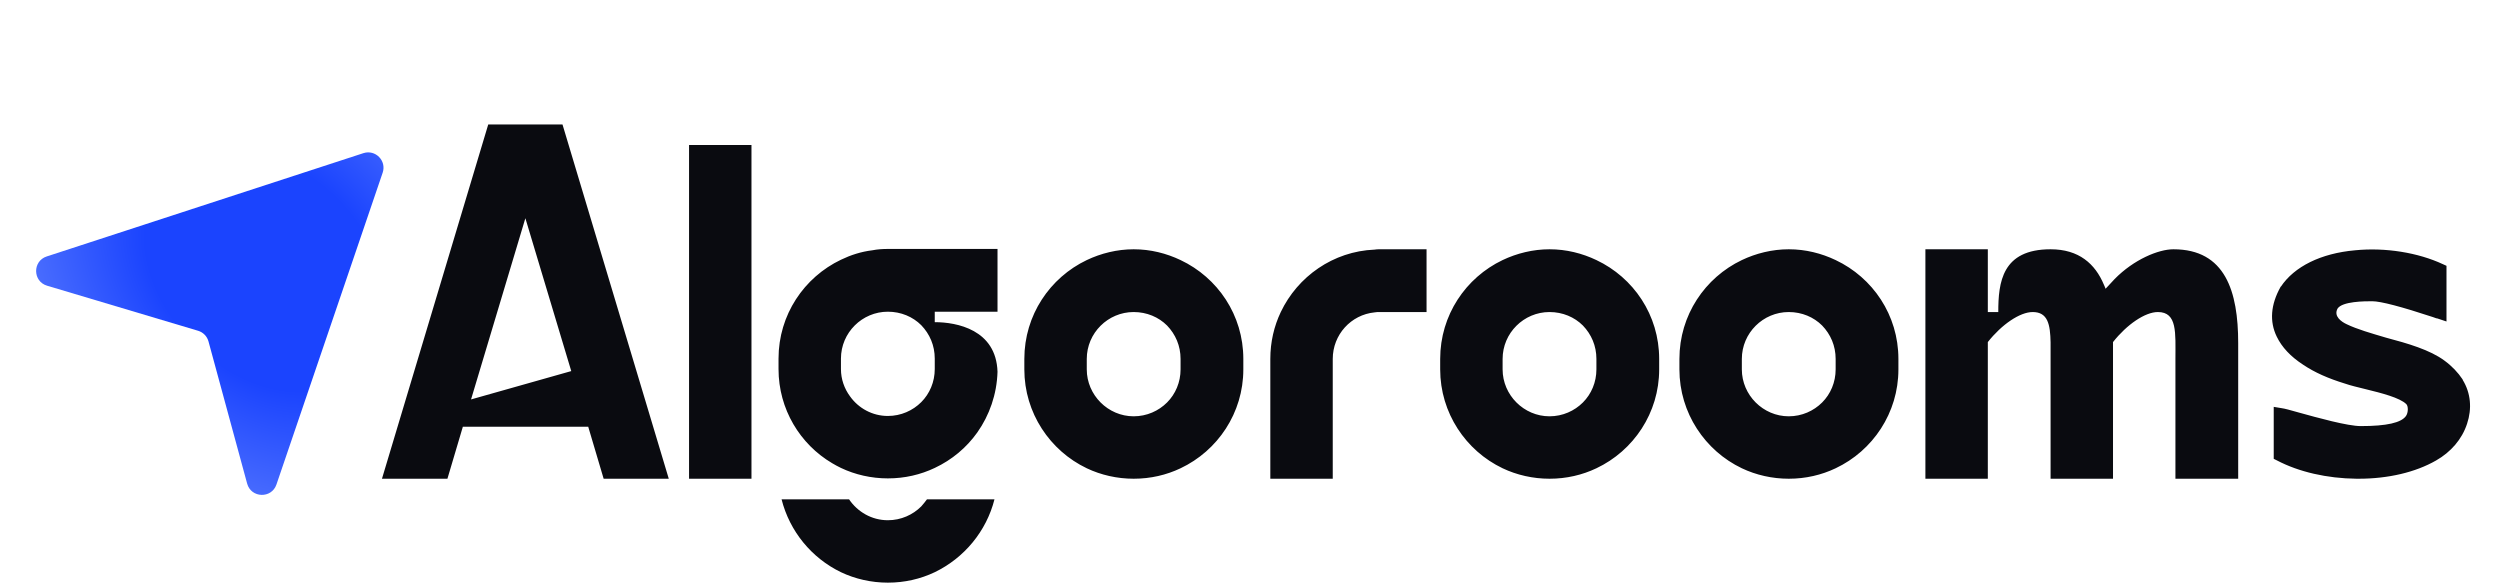
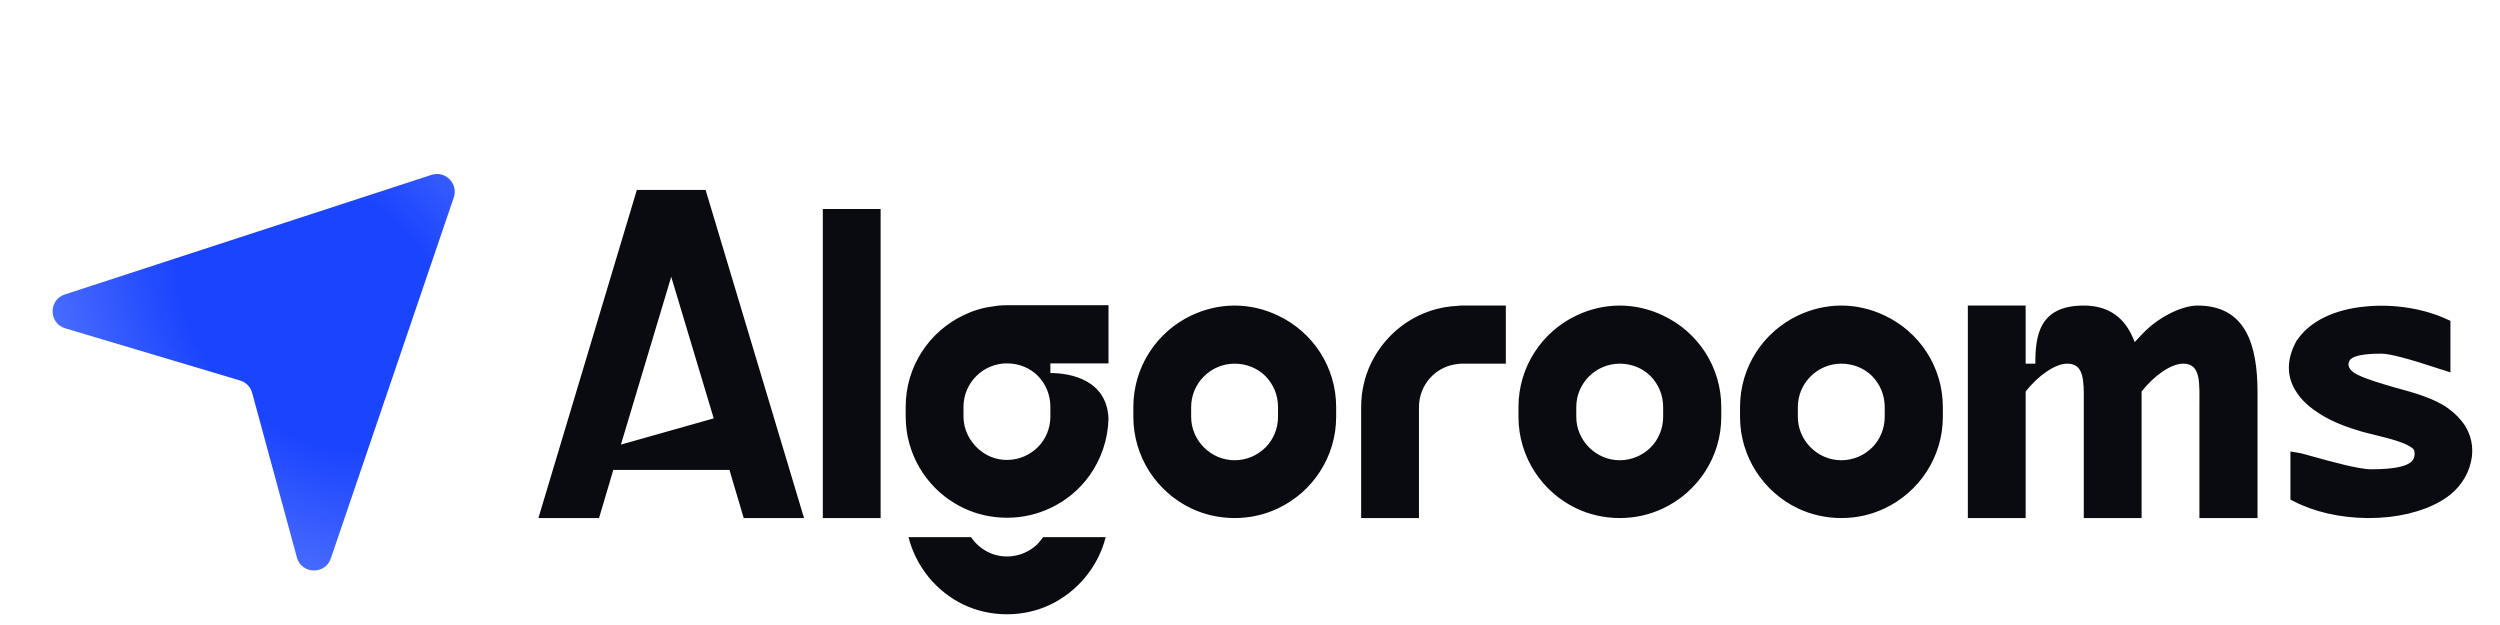
- <svg xmlns="http://www.w3.org/2000/svg" width="163" height="38" viewBox="0 0 163 38" fill="none">
-   <path d="M23.693 9.986C24.476 9.731 25.215 10.479 24.95 11.259L18.025 31.589C17.707 32.523 16.372 32.481 16.113 31.529L13.594 22.262C13.503 21.928 13.247 21.665 12.915 21.566L3.07 18.628C2.13 18.348 2.113 17.024 3.046 16.72L23.693 9.986Z" fill="url(#paint0_radial_1464_1126)" />
-   <path d="M31.834 8.113H36.674L43.604 31.213H39.358L38.346 27.803V27.825H30.184V27.803L29.172 31.213H24.904L31.834 8.113ZM30.712 26.043L37.246 24.195L34.254 14.229L30.712 26.043ZM44.926 31.213V9.455H48.996V31.213H44.926ZM60.066 33.017C60.198 32.863 60.33 32.709 60.44 32.555H64.84C64.312 34.645 62.86 36.383 60.946 37.307C60.022 37.747 58.988 37.989 57.888 37.989C56.81 37.989 55.754 37.747 54.83 37.307C52.916 36.383 51.486 34.645 50.958 32.555H55.358C55.908 33.369 56.832 33.919 57.888 33.919C58.746 33.919 59.516 33.567 60.066 33.017ZM56.876 16.319C57.206 16.253 57.558 16.231 57.888 16.231H65.038V20.323H60.946V21.005C62.376 21.005 64.95 21.489 65.038 24.239C64.994 25.713 64.51 27.077 63.718 28.199C63.014 29.189 62.068 29.981 60.946 30.509C60.022 30.949 58.988 31.191 57.888 31.191C56.81 31.191 55.754 30.949 54.83 30.509C54.632 30.421 54.456 30.311 54.258 30.201C52.168 28.969 50.76 26.681 50.76 24.063V23.381C50.76 20.521 52.432 18.079 54.83 16.935C55.468 16.627 56.15 16.407 56.876 16.319ZM60.946 23.381C60.946 22.523 60.616 21.775 60.066 21.203C59.516 20.653 58.746 20.323 57.888 20.323C56.216 20.323 54.83 21.687 54.83 23.381V24.063C54.83 24.723 55.05 25.339 55.424 25.845C55.974 26.615 56.876 27.121 57.888 27.121C58.746 27.121 59.516 26.769 60.066 26.219C60.616 25.669 60.946 24.899 60.946 24.063V23.381ZM76.973 16.957C79.393 18.101 81.065 20.543 81.065 23.403V24.085C81.065 26.923 79.393 29.387 76.973 30.531C76.049 30.971 75.015 31.213 73.915 31.213C72.837 31.213 71.781 30.971 70.857 30.531C68.459 29.387 66.787 26.923 66.787 24.085V23.403C66.787 20.543 68.459 18.101 70.857 16.957C71.781 16.517 72.837 16.253 73.915 16.253C75.015 16.253 76.049 16.517 76.973 16.957ZM76.973 24.085V23.403C76.973 22.545 76.643 21.797 76.093 21.225C75.543 20.675 74.773 20.345 73.915 20.345C72.243 20.345 70.857 21.709 70.857 23.403V24.085C70.857 25.757 72.243 27.143 73.915 27.143C74.773 27.143 75.543 26.791 76.093 26.241C76.643 25.691 76.973 24.921 76.973 24.085ZM89.623 16.275C89.733 16.253 89.843 16.253 89.953 16.253H93.011V20.345H89.953C89.843 20.345 89.733 20.345 89.623 20.367C88.083 20.521 86.895 21.819 86.895 23.403V31.213H82.825V23.403C82.825 22.303 83.067 21.269 83.507 20.345C84.607 18.035 86.917 16.385 89.623 16.275ZM104.086 16.957C106.506 18.101 108.178 20.543 108.178 23.403V24.085C108.178 26.923 106.506 29.387 104.086 30.531C103.162 30.971 102.128 31.213 101.028 31.213C99.95 31.213 98.894 30.971 97.97 30.531C95.572 29.387 93.9 26.923 93.9 24.085V23.403C93.9 20.543 95.572 18.101 97.97 16.957C98.894 16.517 99.95 16.253 101.028 16.253C102.128 16.253 103.162 16.517 104.086 16.957ZM104.086 24.085V23.403C104.086 22.545 103.756 21.797 103.206 21.225C102.656 20.675 101.886 20.345 101.028 20.345C99.356 20.345 97.97 21.709 97.97 23.403V24.085C97.97 25.757 99.356 27.143 101.028 27.143C101.886 27.143 102.656 26.791 103.206 26.241C103.756 25.691 104.086 24.921 104.086 24.085ZM119.684 16.957C122.104 18.101 123.776 20.543 123.776 23.403V24.085C123.776 26.923 122.104 29.387 119.684 30.531C118.76 30.971 117.726 31.213 116.626 31.213C115.548 31.213 114.492 30.971 113.568 30.531C111.17 29.387 109.498 26.923 109.498 24.085V23.403C109.498 20.543 111.17 18.101 113.568 16.957C114.492 16.517 115.548 16.253 116.626 16.253C117.726 16.253 118.76 16.517 119.684 16.957ZM119.684 24.085V23.403C119.684 22.545 119.354 21.797 118.804 21.225C118.254 20.675 117.484 20.345 116.626 20.345C114.954 20.345 113.568 21.709 113.568 23.403V24.085C113.568 25.757 114.954 27.143 116.626 27.143C117.484 27.143 118.254 26.791 118.804 26.241C119.354 25.691 119.684 24.921 119.684 24.085ZM141.706 16.253C145.094 16.253 145.93 19.003 145.93 22.369V31.213H141.838V23.403C141.838 21.709 141.97 20.345 140.694 20.345C139.858 20.345 138.67 21.159 137.768 22.303V31.213H133.698V23.403V22.325C133.676 21.159 133.522 20.345 132.532 20.345C131.696 20.345 130.508 21.159 129.606 22.303V31.213H125.536V16.253H129.606V17.617V18.299V20.345H130.288C130.288 18.409 130.53 16.253 133.698 16.253C135.546 16.253 136.602 17.199 137.174 18.563C137.218 18.651 137.24 18.717 137.284 18.827C137.526 18.563 137.856 18.211 137.878 18.189C139.132 16.913 140.738 16.253 141.706 16.253ZM160.567 24.745V24.767C161.095 25.625 161.183 26.637 160.853 27.627C160.523 28.639 159.797 29.475 158.829 30.025C157.487 30.795 155.705 31.213 153.791 31.213C153.747 31.213 153.703 31.213 153.637 31.213C151.723 31.191 149.897 30.773 148.467 30.025L148.247 29.915V26.527L148.775 26.615C148.951 26.637 149.281 26.725 149.897 26.901C151.085 27.231 153.065 27.781 153.923 27.781C155.617 27.781 156.563 27.561 156.871 27.121C157.025 26.901 157.025 26.483 156.893 26.351C156.475 25.933 155.265 25.625 154.275 25.383C153.747 25.251 153.263 25.141 152.889 25.009C151.811 24.679 150.909 24.283 150.161 23.777C149.347 23.249 148.775 22.633 148.445 21.951C147.961 20.961 148.049 19.861 148.687 18.717V18.695H148.709C149.589 17.375 151.327 16.517 153.549 16.319C155.529 16.121 157.663 16.473 159.269 17.221L159.511 17.331V20.961L158.917 20.763C158.851 20.763 158.763 20.719 158.631 20.675C156.563 19.993 155.221 19.641 154.671 19.641C154.187 19.641 152.713 19.641 152.405 20.125C152.141 20.631 152.669 20.983 152.999 21.137C153.681 21.467 154.605 21.731 155.573 22.017C156.981 22.391 158.433 22.809 159.379 23.513C159.863 23.865 160.259 24.283 160.567 24.745Z" fill="#0A0B10" />
+ <svg xmlns="http://www.w3.org/2000/svg" width="176" height="44" viewBox="0 0 176 44" fill="none">
+   <path d="M30.375 12.312C31.354 11.993 32.277 12.929 31.945 13.904L23.289 39.316C22.892 40.483 21.223 40.43 20.9 39.24L17.751 27.657C17.638 27.239 17.317 26.91 16.902 26.787L4.596 23.115C3.421 22.765 3.4 21.109 4.565 20.729L30.375 12.312Z" fill="url(#paint0_radial_1548_591)" />
+   <path d="M44.834 13.37H49.674L56.604 36.471H52.358L51.346 33.06V33.083H43.184V33.06L42.172 36.471H37.904L44.834 13.37ZM43.712 31.3L50.246 29.453L47.254 19.486L43.712 31.3ZM57.926 36.471V14.713H61.996V36.471H57.926ZM73.066 38.275C73.198 38.12 73.33 37.967 73.44 37.812H77.84C77.312 39.903 75.86 41.641 73.946 42.565C73.022 43.005 71.988 43.246 70.888 43.246C69.81 43.246 68.754 43.005 67.83 42.565C65.916 41.641 64.486 39.903 63.958 37.812H68.358C68.908 38.627 69.832 39.176 70.888 39.176C71.746 39.176 72.516 38.825 73.066 38.275ZM69.876 21.576C70.206 21.511 70.558 21.488 70.888 21.488H78.038V25.581H73.946V26.262C75.376 26.262 77.95 26.747 78.038 29.497C77.994 30.971 77.51 32.334 76.718 33.456C76.014 34.447 75.068 35.239 73.946 35.767C73.022 36.206 71.988 36.449 70.888 36.449C69.81 36.449 68.754 36.206 67.83 35.767C67.632 35.678 67.456 35.569 67.258 35.459C65.168 34.227 63.76 31.939 63.76 29.32V28.639C63.76 25.779 65.432 23.337 67.83 22.192C68.468 21.884 69.15 21.665 69.876 21.576ZM73.946 28.639C73.946 27.78 73.616 27.032 73.066 26.46C72.516 25.91 71.746 25.581 70.888 25.581C69.216 25.581 67.83 26.945 67.83 28.639V29.32C67.83 29.98 68.05 30.596 68.424 31.102C68.974 31.872 69.876 32.379 70.888 32.379C71.746 32.379 72.516 32.026 73.066 31.477C73.616 30.927 73.946 30.157 73.946 29.32V28.639ZM89.973 22.215C92.393 23.358 94.065 25.8 94.065 28.66V29.343C94.065 32.181 92.393 34.645 89.973 35.788C89.049 36.228 88.015 36.471 86.915 36.471C85.837 36.471 84.781 36.228 83.857 35.788C81.459 34.645 79.787 32.181 79.787 29.343V28.66C79.787 25.8 81.459 23.358 83.857 22.215C84.781 21.774 85.837 21.511 86.915 21.511C88.015 21.511 89.049 21.774 89.973 22.215ZM89.973 29.343V28.66C89.973 27.802 89.643 27.055 89.093 26.483C88.543 25.933 87.773 25.602 86.915 25.602C85.243 25.602 83.857 26.966 83.857 28.66V29.343C83.857 31.015 85.243 32.401 86.915 32.401C87.773 32.401 88.543 32.048 89.093 31.498C89.643 30.948 89.973 30.178 89.973 29.343ZM102.623 21.532C102.733 21.511 102.843 21.511 102.953 21.511H106.011V25.602H102.953C102.843 25.602 102.733 25.602 102.623 25.625C101.083 25.779 99.895 27.076 99.895 28.66V36.471H95.825V28.66C95.825 27.561 96.067 26.526 96.507 25.602C97.607 23.293 99.917 21.642 102.623 21.532ZM117.086 22.215C119.506 23.358 121.178 25.8 121.178 28.66V29.343C121.178 32.181 119.506 34.645 117.086 35.788C116.162 36.228 115.128 36.471 114.028 36.471C112.95 36.471 111.894 36.228 110.97 35.788C108.572 34.645 106.9 32.181 106.9 29.343V28.66C106.9 25.8 108.572 23.358 110.97 22.215C111.894 21.774 112.95 21.511 114.028 21.511C115.128 21.511 116.162 21.774 117.086 22.215ZM117.086 29.343V28.66C117.086 27.802 116.756 27.055 116.206 26.483C115.656 25.933 114.886 25.602 114.028 25.602C112.356 25.602 110.97 26.966 110.97 28.66V29.343C110.97 31.015 112.356 32.401 114.028 32.401C114.886 32.401 115.656 32.048 116.206 31.498C116.756 30.948 117.086 30.178 117.086 29.343ZM132.684 22.215C135.104 23.358 136.776 25.8 136.776 28.66V29.343C136.776 32.181 135.104 34.645 132.684 35.788C131.76 36.228 130.726 36.471 129.626 36.471C128.548 36.471 127.492 36.228 126.568 35.788C124.17 34.645 122.498 32.181 122.498 29.343V28.66C122.498 25.8 124.17 23.358 126.568 22.215C127.492 21.774 128.548 21.511 129.626 21.511C130.726 21.511 131.76 21.774 132.684 22.215ZM132.684 29.343V28.66C132.684 27.802 132.354 27.055 131.804 26.483C131.254 25.933 130.484 25.602 129.626 25.602C127.954 25.602 126.568 26.966 126.568 28.66V29.343C126.568 31.015 127.954 32.401 129.626 32.401C130.484 32.401 131.254 32.048 131.804 31.498C132.354 30.948 132.684 30.178 132.684 29.343ZM154.706 21.511C158.094 21.511 158.93 24.261 158.93 27.627V36.471H154.838V28.66C154.838 26.966 154.97 25.602 153.694 25.602C152.858 25.602 151.67 26.416 150.768 27.561V36.471H146.698V28.66V27.582C146.676 26.416 146.522 25.602 145.532 25.602C144.696 25.602 143.508 26.416 142.606 27.561V36.471H138.536V21.511H142.606V22.875V23.556V25.602H143.288C143.288 23.666 143.53 21.511 146.698 21.511C148.546 21.511 149.602 22.456 150.174 23.82C150.218 23.909 150.24 23.974 150.284 24.084C150.526 23.82 150.856 23.468 150.878 23.447C152.132 22.171 153.738 21.511 154.706 21.511ZM173.567 30.003V30.024C174.095 30.883 174.183 31.895 173.853 32.885C173.523 33.897 172.797 34.733 171.829 35.282C170.487 36.053 168.705 36.471 166.791 36.471C166.747 36.471 166.703 36.471 166.637 36.471C164.723 36.449 162.897 36.031 161.467 35.282L161.247 35.172V31.785L161.775 31.872C161.951 31.895 162.281 31.983 162.897 32.158C164.085 32.489 166.065 33.038 166.923 33.038C168.617 33.038 169.563 32.819 169.871 32.379C170.025 32.158 170.025 31.741 169.893 31.608C169.475 31.191 168.265 30.883 167.275 30.64C166.747 30.509 166.263 30.398 165.889 30.267C164.811 29.936 163.909 29.541 163.161 29.035C162.347 28.506 161.775 27.89 161.445 27.209C160.961 26.218 161.049 25.119 161.687 23.974V23.953H161.709C162.589 22.633 164.327 21.774 166.549 21.576C168.529 21.378 170.663 21.73 172.269 22.479L172.511 22.588V26.218L171.917 26.02C171.851 26.02 171.763 25.977 171.631 25.933C169.563 25.25 168.221 24.898 167.671 24.898C167.187 24.898 165.713 24.898 165.405 25.383C165.141 25.889 165.669 26.241 165.999 26.395C166.681 26.724 167.605 26.988 168.573 27.274C169.981 27.648 171.433 28.067 172.379 28.77C172.863 29.122 173.259 29.541 173.567 30.003Z" fill="#0A0B10" />
  <defs>
-     <radialGradient id="paint0_radial_1464_1126" cx="0" cy="0" r="1" gradientUnits="userSpaceOnUse" gradientTransform="translate(17.2862 17.6742) rotate(45) scale(23.8784 17.6244)">
+     <radialGradient id="paint0_radial_1548_591" cx="0" cy="0" r="1" gradientUnits="userSpaceOnUse" gradientTransform="translate(22.3661 21.9223) rotate(45) scale(29.848 22.0305)">
      <stop offset="0.374" stop-color="#1B44FE" />
      <stop offset="0.834" stop-color="#5375FE" />
    </radialGradient>
  </defs>
</svg>
